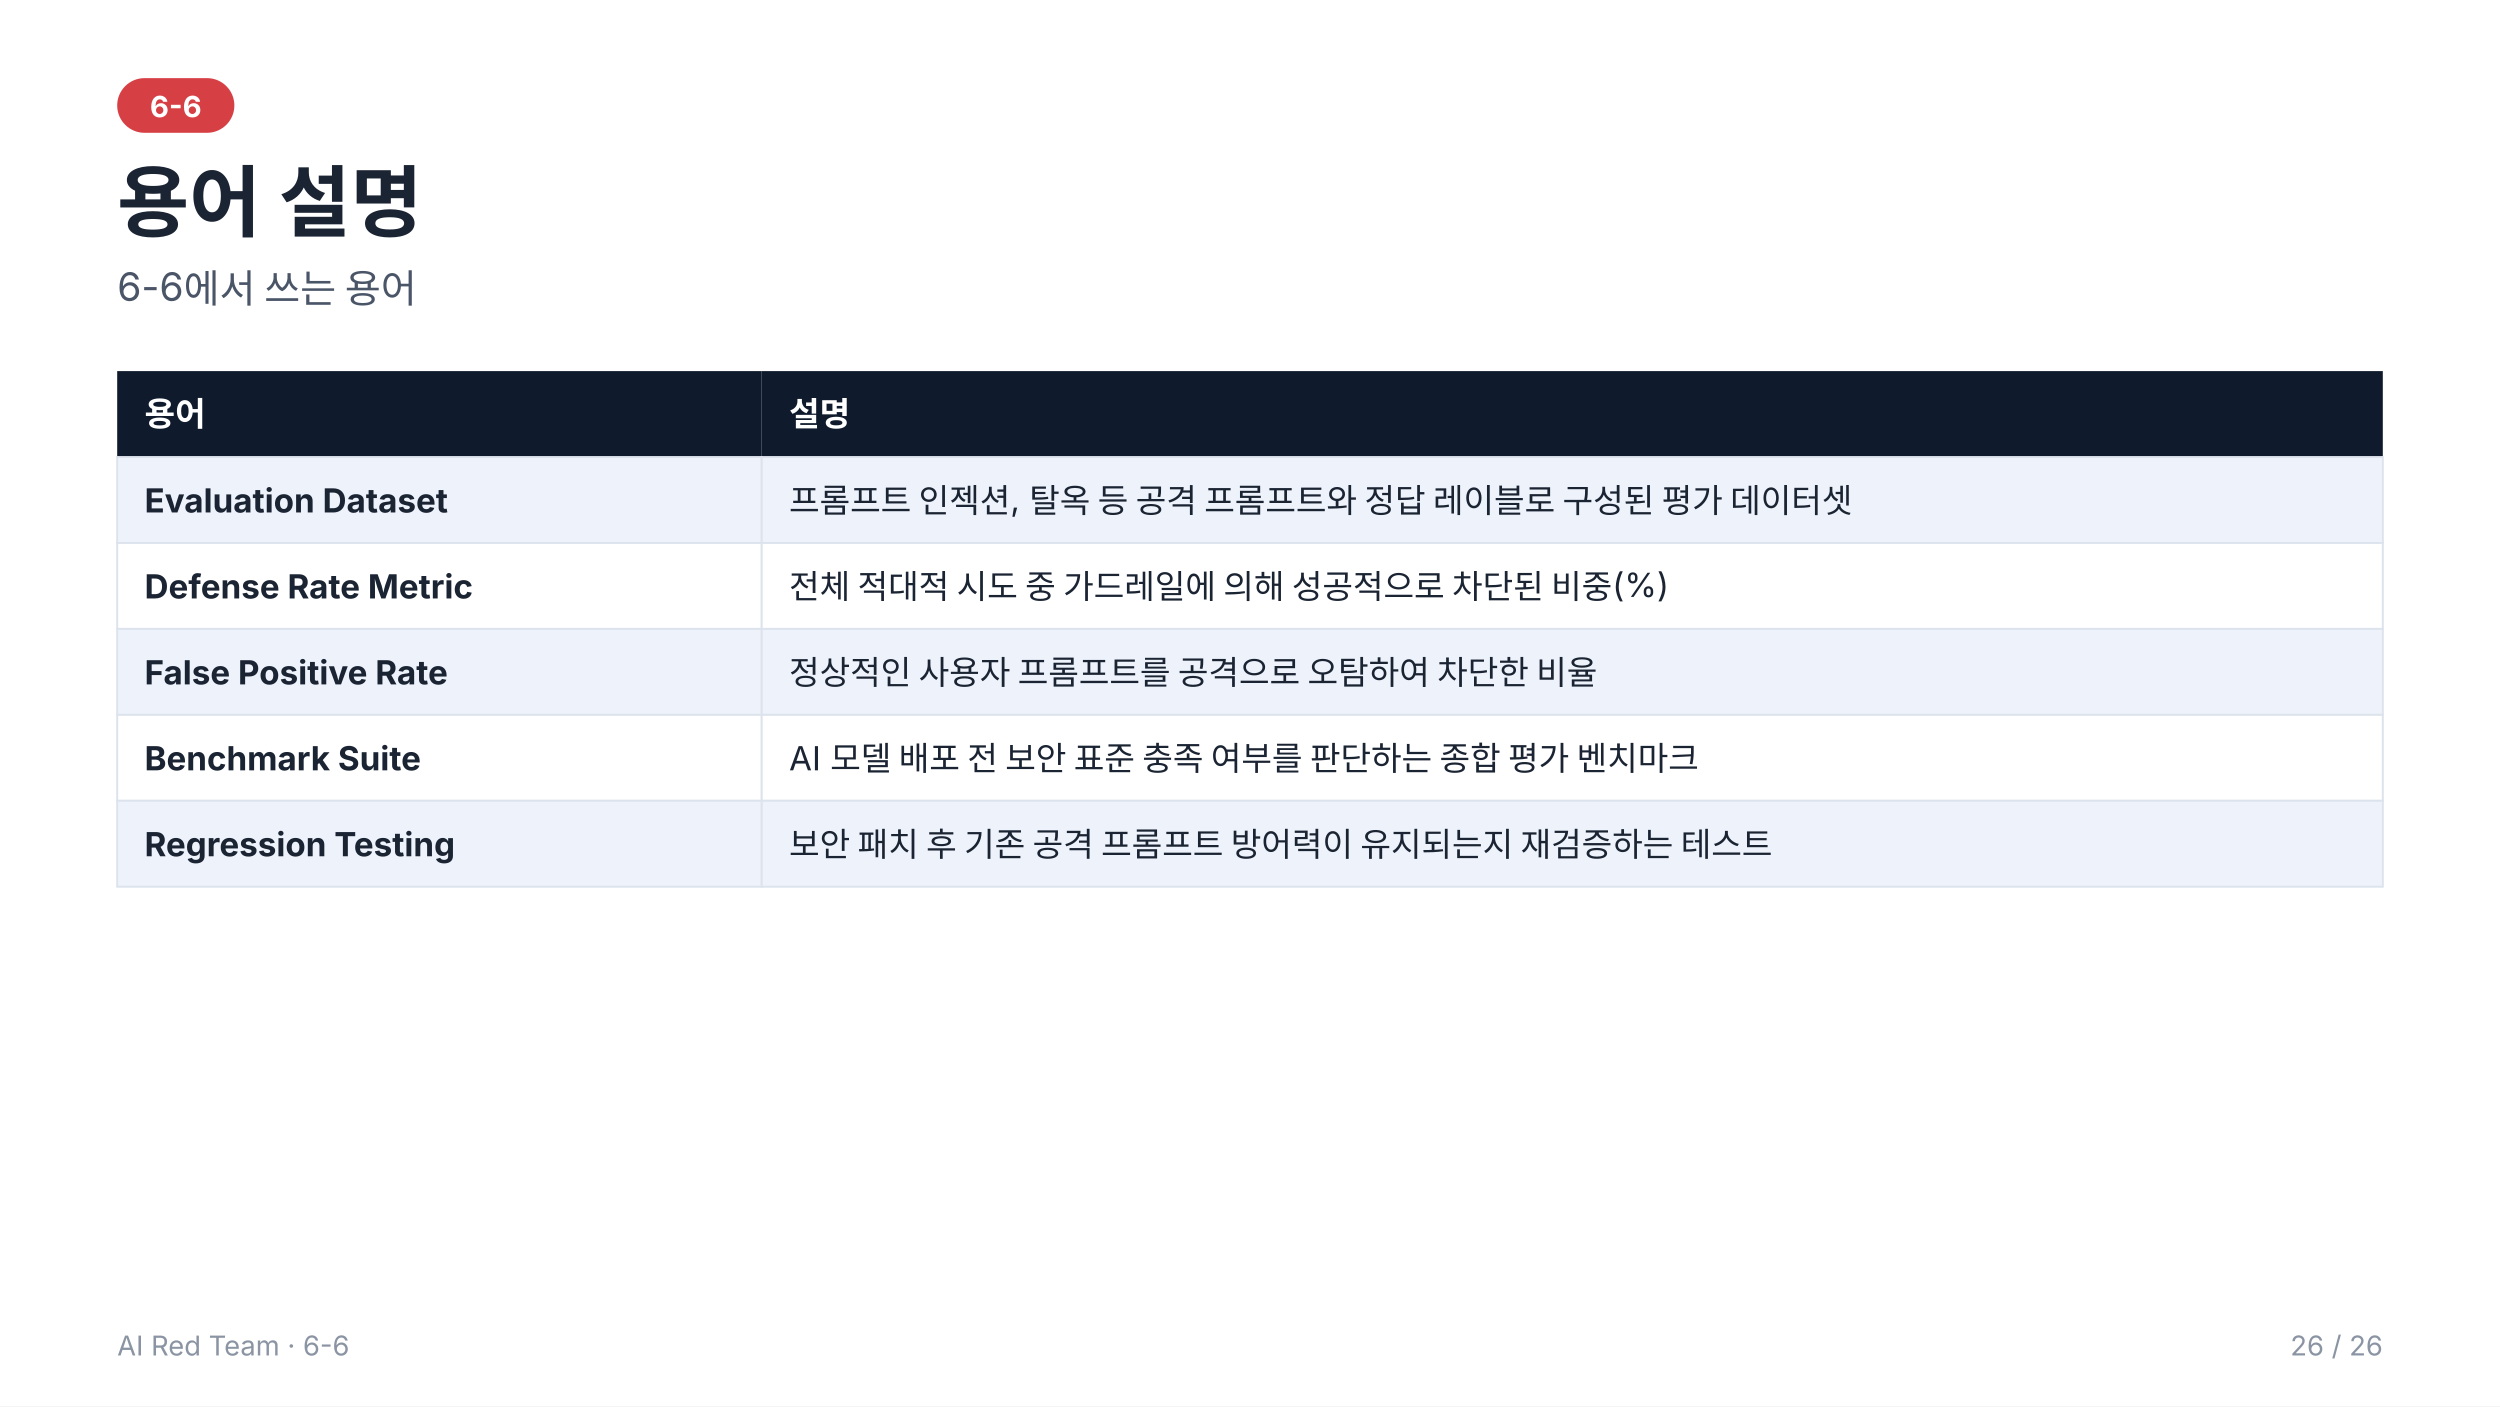
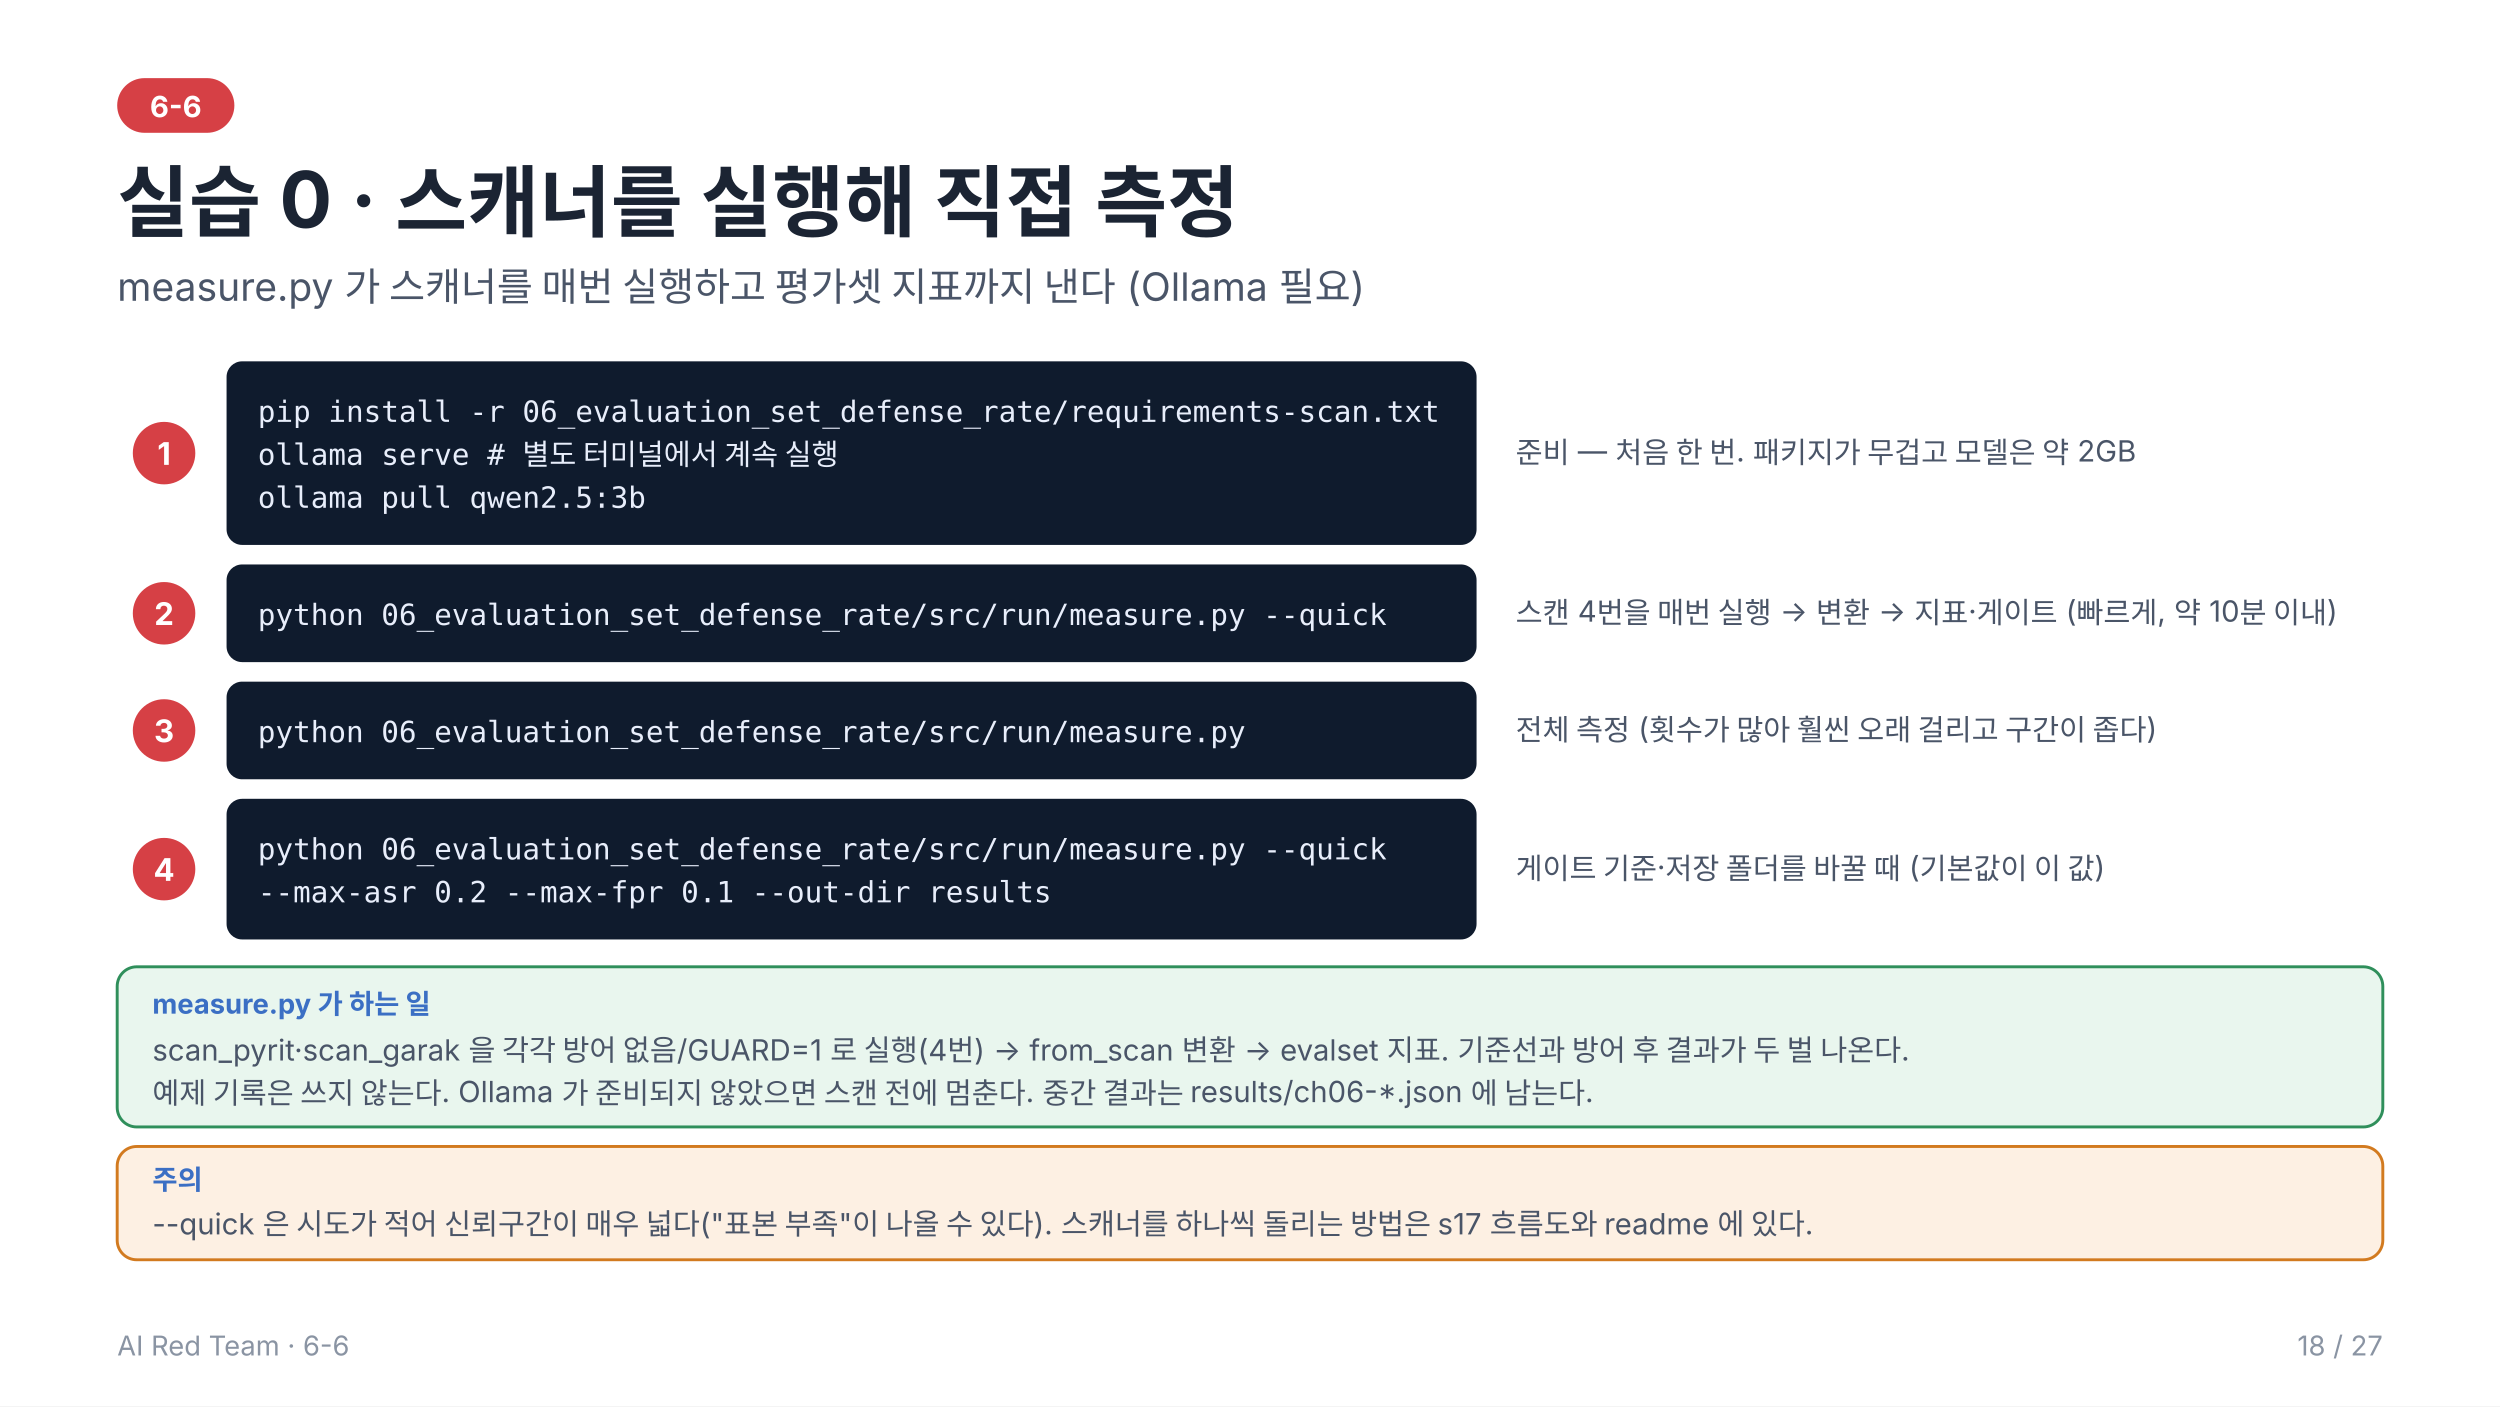
<svg xmlns="http://www.w3.org/2000/svg" viewBox="0 0 1280 720" role="img" aria-labelledby="t d" font-family="-apple-system, 'Apple SD Gothic Neo', 'Noto Sans KR', sans-serif">
  <style>
    .bg { fill: #ffffff; }
    .box { fill: #eef3fb; stroke: #3b6fc4; stroke-width: 1.5; }
    .box.key { fill: #fdf0e3; stroke: #d27a1f; }
    .box.ok { fill: #e9f6ee; stroke: #2f8f5b; }
    .num { fill: #3b6fc4; font-size: 13px; font-weight: 700; }
    .name { fill: #1b2433; font-size: 17px; font-weight: 700; }
    .sub { fill: #4a5568; font-size: 13px; }
    .arrow { stroke: #6b7686; stroke-width: 1.6; fill: none; }
    .head { fill: #6b7686; }
    .loop { stroke: #6b7686; stroke-width: 1.6; fill: none; stroke-dasharray: 5 4; }
    .title { fill: #1b2433; font-size: 18px; font-weight: 700; }
    .note { fill: #4a5568; font-size: 14px; }
    .stitle { fill: #1b2433; font-size: 40px; font-weight: 700; }
    .ssub { fill: #4a5568; font-size: 20px; }
    .chip { fill: #d64045; }
    .chiptxt { fill: #ffffff; font-size: 15px; font-weight: 700; }
    .foot { fill: #8a94a3; font-size: 14px; }
    .c1 { fill: #3b6fc4; fill-opacity: .22; stroke: #3b6fc4; stroke-width: 1.5; }
    .c2 { fill: #d27a1f; fill-opacity: .22; stroke: #d27a1f; stroke-width: 1.5; }
    .c3 { fill: #2f8f5b; fill-opacity: .22; stroke: #2f8f5b; stroke-width: 1.5; }
    @media (prefers-color-scheme: dark) {
      .bg { fill: #14181f; }
      .box { fill: #1c2536; stroke: #7aa5ee; }
      .box.key { fill: #33271a; stroke: #f0a45a; }
      .box.ok { fill: #14291e; stroke: #5fc58b; }
      .num { fill: #7aa5ee; }
      .name, .title, .stitle { fill: #eef1f6; }
      .ssub { fill: #aab3c2; }
      .foot { fill: #8a94a3; }
      .chip { fill: #e5656a; }
      .sub, .note { fill: #aab3c2; }
      .arrow, .loop { stroke: #8f9aab; }
      .head { fill: #8f9aab; }
      .c1 { fill: #7aa5ee; fill-opacity: .25; stroke: #7aa5ee; }
      .c2 { fill: #f0a45a; fill-opacity: .25; stroke: #f0a45a; }
      .c3 { fill: #5fc58b; fill-opacity: .25; stroke: #5fc58b; }
    }

    .body { fill: #1b2433; font-size: 19px; }
    .bsm { fill: #4a5568; font-size: 16px; }
    .cname { fill: #1b2433; font-size: 21px; font-weight: 700; }
    .tag { fill: #3b6fc4; font-size: 14px; font-weight: 700; }
    .red { fill: #d64045; }
    .th { fill: #0f1b2d; }
    .thtxt { fill: #ffffff; font-size: 17px; font-weight: 700; }
    .td1 { fill: #eef3fb; stroke: #dde3ec; stroke-width: 1; }
    .td2 { fill: #ffffff; stroke: #dde3ec; stroke-width: 1; }
    .tdtxt { fill: #1b2433; font-size: 17px; }
    .tdb { fill: #1b2433; font-size: 17px; font-weight: 700; }
    .big { fill: #d64045; font-size: 26px; font-weight: 700; }
    .circ { fill: #d64045; }
    .circt { fill: #ffffff; font-size: 16px; font-weight: 700; }
    .circg { fill: #2f8f5b; }
    @media (prefers-color-scheme: dark) {
      .body, .cname, .tdtxt, .tdb { fill: #eef1f6; }
      .bsm { fill: #aab3c2; }
      .tag { fill: #7aa5ee; }
      .red { fill: #e5656a; }
      .th { fill: #2a3a57; }
      .td1 { fill: #1c2536; stroke: #2a3447; }
      .td2 { fill: #14181f; stroke: #2a3447; }
      .big { fill: #e5656a; }
      .circ { fill: #e5656a; }
      .circg { fill: #5fc58b; }
    }
  
    .mono { fill: #1b2433; font-size: 16px; font-family: ui-monospace, Menlo, Consolas, monospace; font-weight: 600; }
    .cmdbg { fill: #0f1b2d; }
    .cmd { fill: #e8eefb; font-size: 16px; font-family: ui-monospace, Menlo, Consolas, monospace; }
    .warn { fill: #fdf0e3; stroke: #d27a1f; stroke-width: 1.5; }
    .gtxt { fill: #2f8f5b; font-size: 14px; font-weight: 700; }
    .otxt { fill: #d27a1f; font-size: 14px; font-weight: 700; }
    @media (prefers-color-scheme: dark) {
      .mono { fill: #eef1f6; }
      .cmdbg { fill: #0b0f16; }
      .warn { fill: #33271a; stroke: #f0a45a; }
      .gtxt { fill: #5fc58b; }
      .otxt { fill: #f0a45a; }
    }
  </style>
  <rect class="bg" width="1280" height="720" />
  <rect class="chip" x="60" y="40" width="60" height="28" rx="14" />
  <text class="chiptxt" x="90" y="60.0" text-anchor="middle">6-6</text>
-   <text class="stitle" x="60" y="118.0" text-anchor="start">용어 설명</text>
-   <text class="ssub" x="60" y="154.0" text-anchor="start">6-6에서 쓰는 용어</text>
-   <rect class="th" x="60" y="190" width="330" height="44" />
-   <rect class="th" x="390" y="190" width="830" height="44" />
-   <text class="thtxt" x="74" y="218.0" text-anchor="start">용어</text>
-   <text class="thtxt" x="404" y="218.0" text-anchor="start">설명</text>
-   <rect class="td1" x="60" y="234" width="330" height="44" />
-   <text class="tdb" x="74" y="262.4" text-anchor="start">Evaluation Dataset</text>
-   <rect class="td1" x="390" y="234" width="830" height="44" />
-   <text class="tdtxt" x="404" y="262.4" text-anchor="start">프롬프트 인젝션, 탈옥 등 공격 프롬프트와 정답 레이블로 구성된 평가 데이터셋</text>
-   <rect class="td2" x="60" y="278" width="330" height="44" />
-   <text class="tdb" x="74" y="306.4" text-anchor="start">Defense Rate Metric</text>
-   <rect class="td2" x="390" y="278" width="830" height="44" />
-   <text class="tdtxt" x="404" y="306.4" text-anchor="start">전체 적대적 시도 중 가드레일에 의해 성공적으로 차단된 비중(%)</text>
-   <rect class="td1" x="60" y="322" width="330" height="44" />
-   <text class="tdb" x="74" y="350.4" text-anchor="start">False Positive Rate</text>
-   <rect class="td1" x="390" y="322" width="830" height="44" />
-   <text class="tdtxt" x="404" y="350.4" text-anchor="start">정상적인 사용자 프롬프트를 공격으로 오탐하여 차단한 비율</text>
-   <rect class="td2" x="60" y="366" width="330" height="44" />
-   <text class="tdb" x="74" y="394.4" text-anchor="start">Benchmark Suite</text>
-   <rect class="td2" x="390" y="366" width="830" height="44" />
-   <text class="tdtxt" x="404" y="394.4" text-anchor="start">AI 모델 배포 전 보안 표준 충족 여부를 판단하는 종합 평가 벤치마크</text>
-   <rect class="td1" x="60" y="410" width="330" height="44" />
-   <text class="tdb" x="74" y="438.4" text-anchor="start">Regression Testing</text>
-   <rect class="td1" x="390" y="410" width="830" height="44" />
-   <text class="tdtxt" x="404" y="438.4" text-anchor="start">보안 패치 후 기존 공격 프롬프트 방어력이 유지되는지 재검증하는 테스트</text>
+   <text class="stitle" x="60" y="118.0" text-anchor="start">실습 0 · 스캐너를 실행해 직접 측정</text>
+   <text class="ssub" x="60" y="154.0" text-anchor="start">measure.py 가 스캐너를 매번 실행하고 평가셋 지표까지 낸다 (Ollama 필요)</text>
+   <circle class="circ" cx="84" cy="232" r="16" />
+   <text class="circt" x="84" y="238" text-anchor="middle">1</text>
+   <rect class="cmdbg" x="116" y="185" width="640" height="94" rx="8" />
+   <text class="cmd" x="132" y="216" text-anchor="start" style="font-size:15px">pip install -r 06_evaluation_set_defense_rate/requirements-scan.txt</text>
+   <text class="cmd" x="132" y="238" text-anchor="start" style="font-size:15px">ollama serve         # 별도 터미널에서 계속 실행</text>
+   <text class="cmd" x="132" y="260" text-anchor="start" style="font-size:15px">ollama pull qwen2.5:3b</text>
+   <text class="bsm" x="776" y="237" text-anchor="start" style="font-size:15px">준비 — 처음 한 번. 패키지가 무겁고 모델은 약 2GB</text>
+   <circle class="circ" cx="84" cy="314" r="16" />
+   <text class="circt" x="84" y="320" text-anchor="middle">2</text>
+   <rect class="cmdbg" x="116" y="289" width="640" height="50" rx="8" />
+   <text class="cmd" x="132" y="320" text-anchor="start" style="font-size:15px">python 06_evaluation_set_defense_rate/src/run/measure.py --quick</text>
+   <text class="bsm" x="776" y="319" text-anchor="start" style="font-size:15px">스캔 4번을 매번 실행 → 변환 → 지표·게이트 (빠르게, 약 10분 이내)</text>
+   <circle class="circ" cx="84" cy="374" r="16" />
+   <text class="circt" x="84" y="380" text-anchor="middle">3</text>
+   <rect class="cmdbg" x="116" y="349" width="640" height="50" rx="8" />
+   <text class="cmd" x="132" y="380" text-anchor="start" style="font-size:15px">python 06_evaluation_set_defense_rate/src/run/measure.py</text>
+   <text class="bsm" x="776" y="379" text-anchor="start" style="font-size:15px">전체 측정 (횟수가 많아 훨씬 오래 걸리고 구간이 좁다)</text>
+   <circle class="circ" cx="84" cy="445" r="16" />
+   <text class="circt" x="84" y="451" text-anchor="middle">4</text>
+   <rect class="cmdbg" x="116" y="409" width="640" height="72" rx="8" />
+   <text class="cmd" x="132" y="440" text-anchor="start" style="font-size:15px">python 06_evaluation_set_defense_rate/src/run/measure.py --quick</text>
+   <text class="cmd" x="132" y="462" text-anchor="start" style="font-size:15px">  --max-asr 0.2 --max-fpr 0.1 --out-dir results</text>
+   <text class="bsm" x="776" y="450" text-anchor="start" style="font-size:15px">게이트 기준·저장 폴더를 바꿀 때 (기본값이 이 값)</text>
+   <rect class="box ok" x="60" y="495" width="1160" height="82" rx="10" />
+   <text class="tag" x="78" y="519" text-anchor="start">measure.py 가 하는 일</text>
+   <text class="bsm" x="78" y="543" text-anchor="start" style="font-size:15px">scan_pyrit·scan_garak 을 각각 방어 없음/GUARD=1 로 실행(4번) → from_scan 변환 → evalset 지표. 기준선과 방어 후 결과가 두 벌 나온다.</text>
+   <text class="bsm" x="78" y="565" text-anchor="start" style="font-size:15px">예제 기록은 쓰지 않는다. Ollama 가 준비되지 않았으면 스캔 전에 멈춘다. 중간 결과는 results/ch06-*.json 에 남는다.</text>
+   <rect class="box key" x="60" y="587" width="1160" height="58" rx="10" />
+   <text class="tag" x="78" y="609" text-anchor="start">주의</text>
+   <text class="bsm" x="78" y="632" text-anchor="start" style="font-size:15px">--quick 은 시도가 적어 신뢰구간이 매우 넓다("표본 부족"이 나올 수 있다). 스캐너를 하나씩 돌리는 방법은 s17 흐름도와 readme 에 있다.</text>
  <text class="foot" x="60" y="694.0" text-anchor="start">AI Red Team · 6-6</text>
-   <text class="foot" x="1220" y="694.0" text-anchor="end">26 / 26</text>
+   <text class="foot" x="1220" y="694.0" text-anchor="end">18 / 27</text>
</svg>
